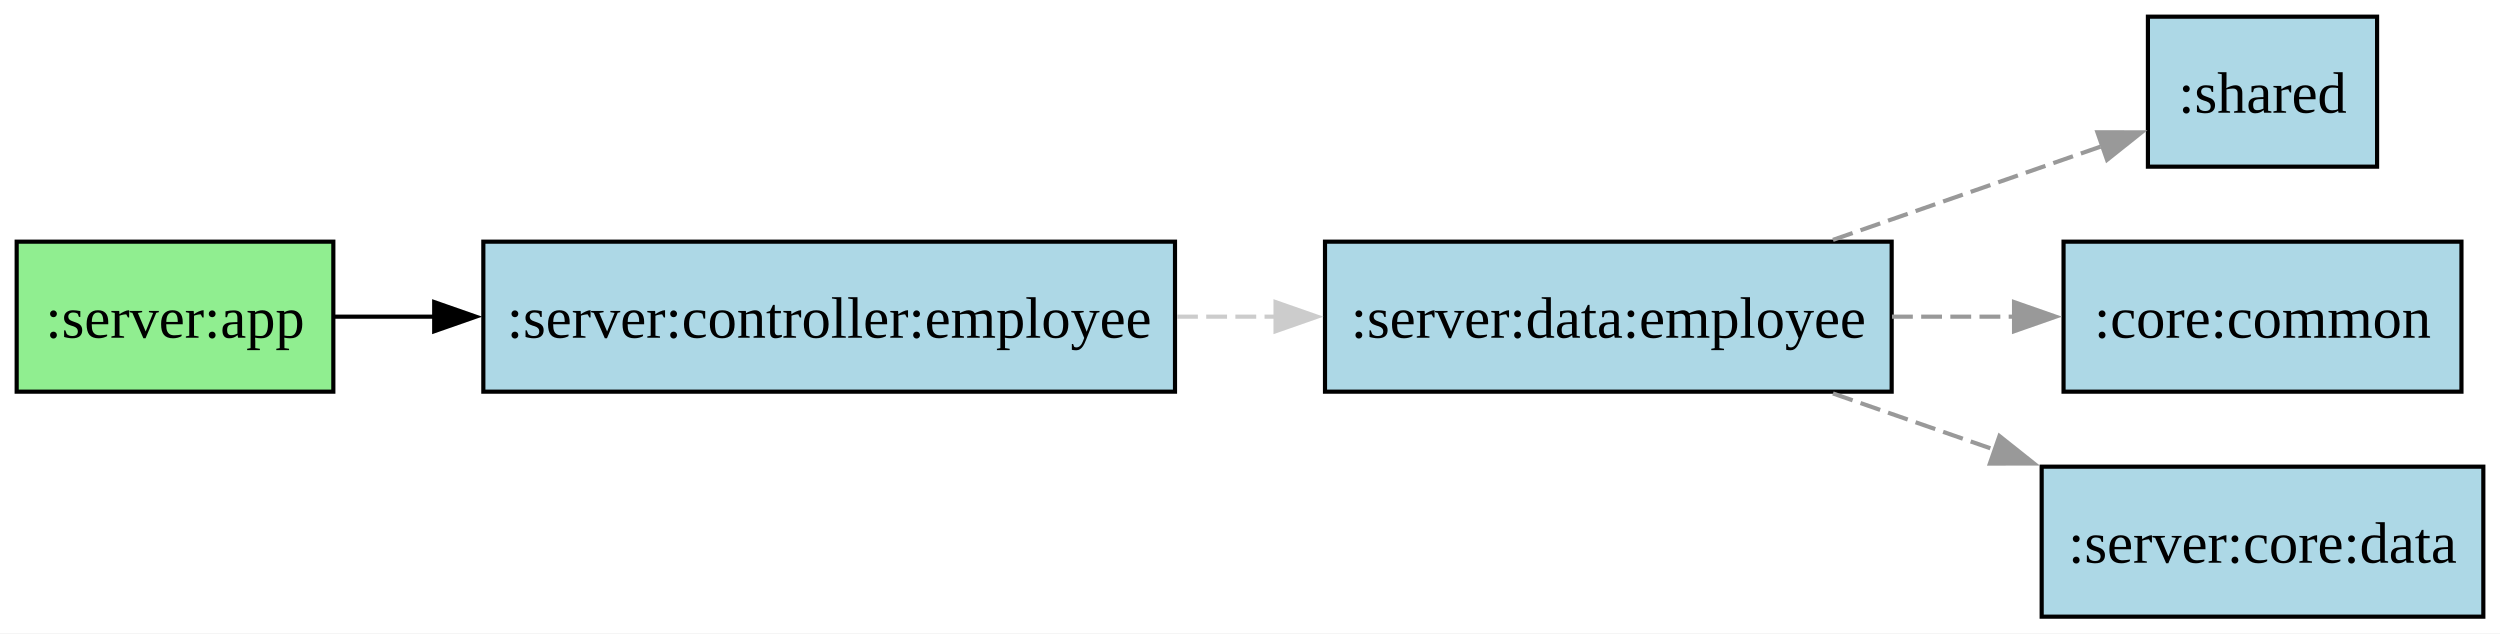
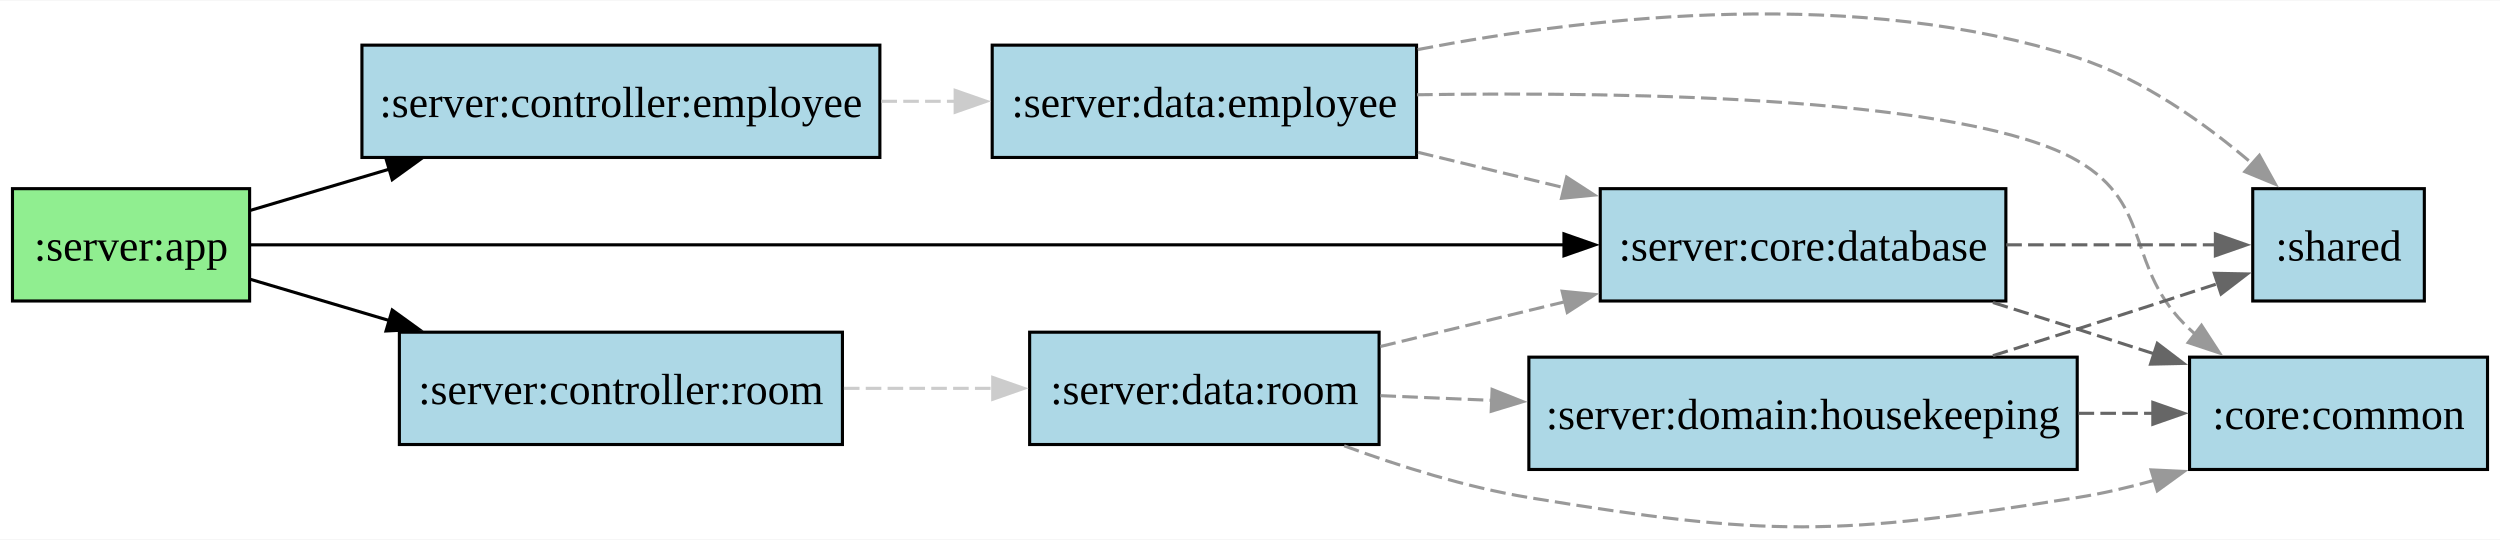
- <svg xmlns="http://www.w3.org/2000/svg" width="800" height="152pt" viewBox="0 0 600 152">
+ <svg xmlns="http://www.w3.org/2000/svg" width="1068" height="173pt" viewBox="0 0 801.25 172.7">
  <g class="graph">
-     <path fill="#fff" d="M0 152V0h600v152z" />
+     <path fill="#fff" d="M0 172.7V0h801.25v172.7z" />
    <g class="node">
-       <path fill="#90ee90" stroke="#000" d="M80 58H4v36h76z" />
-       <text x="38" y="-66.95" font-family="Times New Roman,serif" font-size="14" text-anchor="middle" transform="translate(4 148)">:server:app</text>
+       <path fill="#90ee90" stroke="#000" d="M80 60.29H4v36h76z" />
+       <text x="38" y="-85.36" font-family="Times New Roman,serif" font-size="14" text-anchor="middle" transform="translate(4 168.7)">:server:app</text>
    </g>
    <g class="node">
-       <path fill="#add8e6" stroke="#000" d="M282 58H116v36h166z" />
-       <text x="195" y="-66.95" font-family="Times New Roman,serif" font-size="14" text-anchor="middle" transform="translate(4 148)">:server:controller:employee</text>
+       <path fill="#add8e6" stroke="#000" d="M282 14.29H116v36h166z" />
+       <text x="195" y="-131.36" font-family="Times New Roman,serif" font-size="14" text-anchor="middle" transform="translate(4 168.7)">:server:controller:employee</text>
    </g>
    <g stroke="#000" class="edge">
-       <path fill="none" d="M80.13 76h24.29" />
-       <path d="m104.21 72.5 10 3.5-10 3.5z" />
+       <path fill="none" d="M80.13 67.28c13.53-4.02 29.35-8.71 44.91-13.33" />
+       <path d="m123.72 50.69 10.58.51-8.59 6.2z" />
    </g>
    <g class="node">
-       <path fill="#add8e6" stroke="#000" d="M454 58H318v36h136z" />
-       <text x="382" y="-66.95" font-family="Times New Roman,serif" font-size="14" text-anchor="middle" transform="translate(4 148)">:server:data:employee</text>
+       <path fill="#add8e6" stroke="#000" d="M642.88 60.29h-130v36h130z" />
+       <text x="573.88" y="-85.36" font-family="Times New Roman,serif" font-size="14" text-anchor="middle" transform="translate(4 168.7)">:server:core:database</text>
+     </g>
+     <g stroke="#000" class="edge">
+       <path fill="none" d="M80.12 78.29h421.39" />
+       <path d="m501.25 74.79 10 3.5-10 3.5z" />
    </g>
    <g class="node">
-       <path fill="#add8e6" stroke="#000" d="M570.5 4h-55v36h55z" />
-       <text x="539" y="-120.95" font-family="Times New Roman,serif" font-size="14" text-anchor="middle" transform="translate(4 148)">:shared</text>
+       <path fill="#add8e6" stroke="#000" d="M270 106.29H128v36h142z" />
+       <text x="195" y="-39.36" font-family="Times New Roman,serif" font-size="14" text-anchor="middle" transform="translate(4 168.7)">:server:controller:room</text>
+     </g>
+     <g stroke="#000" class="edge">
+       <path fill="none" d="M80.13 89.31c13.53 4.02 29.35 8.71 44.91 13.33" />
+       <path d="m125.71 99.19 8.59 6.2-10.58.51z" />
+     </g>
+     <g class="node">
+       <path fill="#add8e6" stroke="#000" d="M454 14.29H318v36h136z" />
+       <text x="382" y="-131.36" font-family="Times New Roman,serif" font-size="14" text-anchor="middle" transform="translate(4 168.7)">:server:data:employee</text>
+     </g>
+     <g stroke="#ccc" class="edge">
+       <path fill="none" stroke-dasharray="5,2" d="M282.49 32.29h23.76" />
+       <path fill="#ccc" d="m306.13 28.79 10 3.5-10 3.5z" />
    </g>
    <g stroke="#999" class="edge">
-       <path fill="none" stroke-dasharray="5,2" d="M439.91 57.57c21.26-7.41 45.27-15.78 64.67-22.53" />
-       <path fill="#999" d="m503.38 31.75 10.6.01-8.29 6.6z" />
+       <path fill="none" stroke-dasharray="5,2" d="M454.48 48.64c15.18 3.68 31.39 7.61 46.87 11.36" />
+       <path fill="#999" d="m502.11 56.58 8.9 5.76-10.55 1.04z" />
    </g>
    <g class="node">
-       <path fill="#add8e6" stroke="#000" d="M590.75 58h-95.5v36h95.5z" />
-       <text x="539" y="-66.95" font-family="Times New Roman,serif" font-size="14" text-anchor="middle" transform="translate(4 148)">:core:common</text>
+       <path fill="#add8e6" stroke="#000" d="M797.25 114.29h-95.5v36h95.5z" />
+       <text x="745.5" y="-31.36" font-family="Times New Roman,serif" font-size="14" text-anchor="middle" transform="translate(4 168.7)">:core:common</text>
    </g>
    <g stroke="#999" class="edge">
-       <path fill="none" stroke-dasharray="5,2" d="M454.08 76h29.36" />
-       <path fill="#999" d="m483.37 72.5 10 3.5-10 3.5z" />
+       <path fill="none" stroke-dasharray="5,2" d="M454.18 30.19c70.84-1.06 176.9 1 211.57 21.1 24.95 14.47 14.96 34.27 36 54q.93.87 1.89 1.71" />
+       <path fill="#999" d="m705.58 104.08 5.78 8.88-10.05-3.33z" />
    </g>
    <g class="node">
-       <path fill="#add8e6" stroke="#000" d="M596 112H490v36h106z" />
-       <text x="539" y="-12.95" font-family="Times New Roman,serif" font-size="14" text-anchor="middle" transform="translate(4 148)">:server:core:data</text>
+       <path fill="#add8e6" stroke="#000" d="M777 60.29h-55v36h55z" />
+       <text x="745.5" y="-85.36" font-family="Times New Roman,serif" font-size="14" text-anchor="middle" transform="translate(4 168.7)">:shared</text>
    </g>
    <g stroke="#999" class="edge">
-       <path fill="none" stroke-dasharray="5,2" d="M439.91 94.43c12.54 4.37 26.03 9.07 38.98 13.58" />
-       <path fill="#999" d="m479.87 104.65 8.29 6.59-10.59.02z" />
+       <path fill="none" stroke-dasharray="5,2" d="M454.38 15.71c57.58-11.09 141.89-19.95 211.37 2.58 21.02 6.82 41.18 21.21 56.33 34.19" />
+       <path fill="#999" d="m724.13 49.61 5.14 9.27-9.8-4.04z" />
+     </g>
+     <g stroke="#666" class="edge">
+       <path fill="none" stroke-dasharray="5,2" d="M638.73 96.78c9.06 2.83 18.29 5.73 27.02 8.51 8.01 2.56 16.45 5.27 24.74 7.96" />
+       <path fill="#666" d="m691.41 109.87 8.43 6.42-10.6.24z" />
+     </g>
+     <g stroke="#666" class="edge">
+       <path fill="none" stroke-dasharray="5,2" d="M643 78.29h67.19" />
+       <path fill="#666" d="m710.03 74.79 10 3.5-10 3.5z" />
+     </g>
+     <g class="node">
+       <path fill="#add8e6" stroke="#000" d="M442 106.29H330v36h112z" />
+       <text x="382" y="-39.36" font-family="Times New Roman,serif" font-size="14" text-anchor="middle" transform="translate(4 168.7)">:server:data:room</text>
    </g>
    <g stroke="#ccc" class="edge">
-       <path fill="none" stroke-dasharray="5,2" d="M282.49 76h23.76" />
-       <path fill="#ccc" d="m306.13 72.5 10 3.5-10 3.5z" />
+       <path fill="none" stroke-dasharray="5,2" d="M270.47 124.29h48.07" />
+       <path fill="#ccc" d="m318.17 120.79 10 3.5-10 3.5z" />
+     </g>
+     <g stroke="#999" class="edge">
+       <path fill="none" stroke-dasharray="5,2" d="m442.43 110.87 59.11-14.33" />
+       <path fill="#999" d="m500.66 93.16 10.54 1.04-8.89 5.76z" />
+     </g>
+     <g class="node">
+       <path fill="#add8e6" stroke="#000" d="M665.75 114.29H490v36h175.75z" />
+       <text x="573.88" y="-31.36" font-family="Times New Roman,serif" font-size="14" text-anchor="middle" transform="translate(4 168.7)">:server:domain:housekeeping</text>
+     </g>
+     <g stroke="#999" class="edge">
+       <path fill="none" stroke-dasharray="5,2" d="M442.43 126.63c11.31.48 23.54.99 35.85 1.51" />
+       <path fill="#999" d="m478.22 124.63 9.85 3.92-10.14 3.08z" />
+     </g>
+     <g stroke="#999" class="edge">
+       <path fill="none" stroke-dasharray="5,2" d="M430.8 142.71c18 6.63 39.26 13.29 59.2 16.58 77.07 12.74 98.61 12.27 175.75 0 8.11-1.28 16.5-3.24 24.69-5.53" />
+       <path fill="#999" d="m689.4 150.42 10.59.49-8.58 6.22z" />
+     </g>
+     <g stroke="#666" class="edge">
+       <path fill="none" stroke-dasharray="5,2" d="M666.17 132.29h23.87" />
+       <path fill="#666" d="m689.98 128.79 10 3.5-10 3.5z" />
+     </g>
+     <g stroke="#666" class="edge">
+       <path fill="none" stroke-dasharray="5,2" d="M638.73 113.81c9.06-2.83 18.29-5.74 27.02-8.52 14.77-4.7 30.99-9.97 45.13-14.6" />
+       <path fill="#666" d="m709.67 87.41 10.59.21-8.41 6.44z" />
    </g>
  </g>
</svg>
